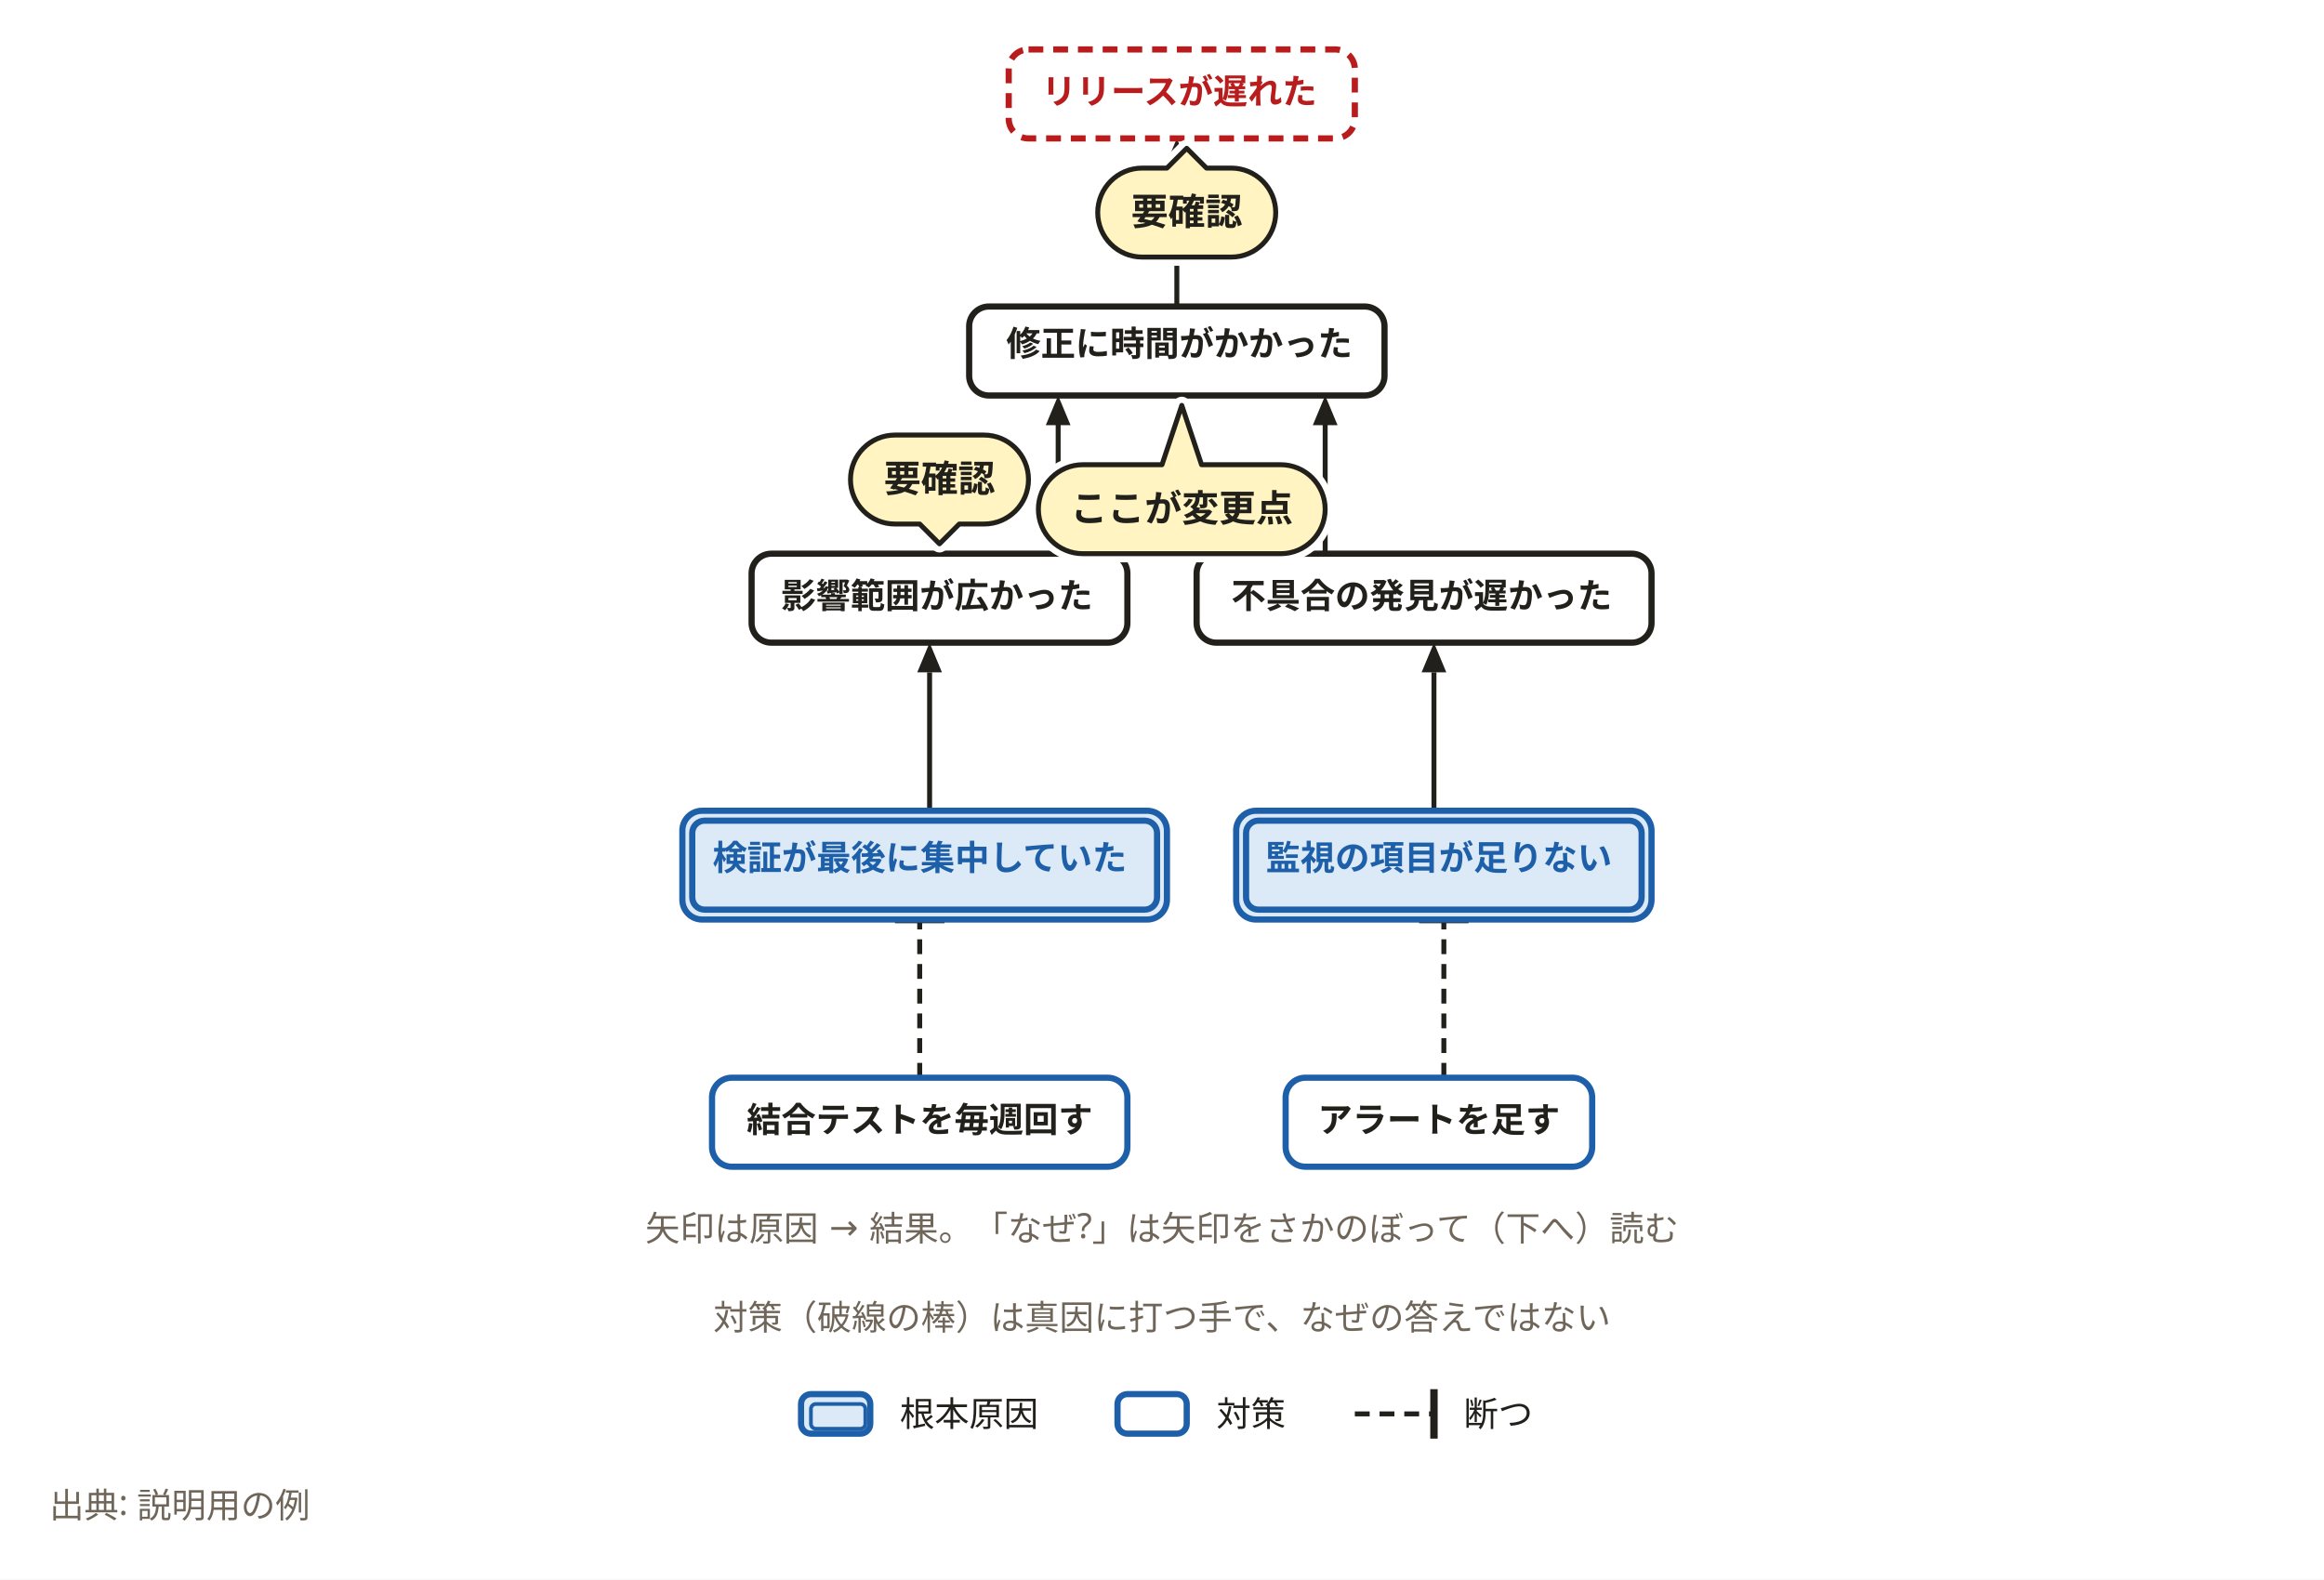
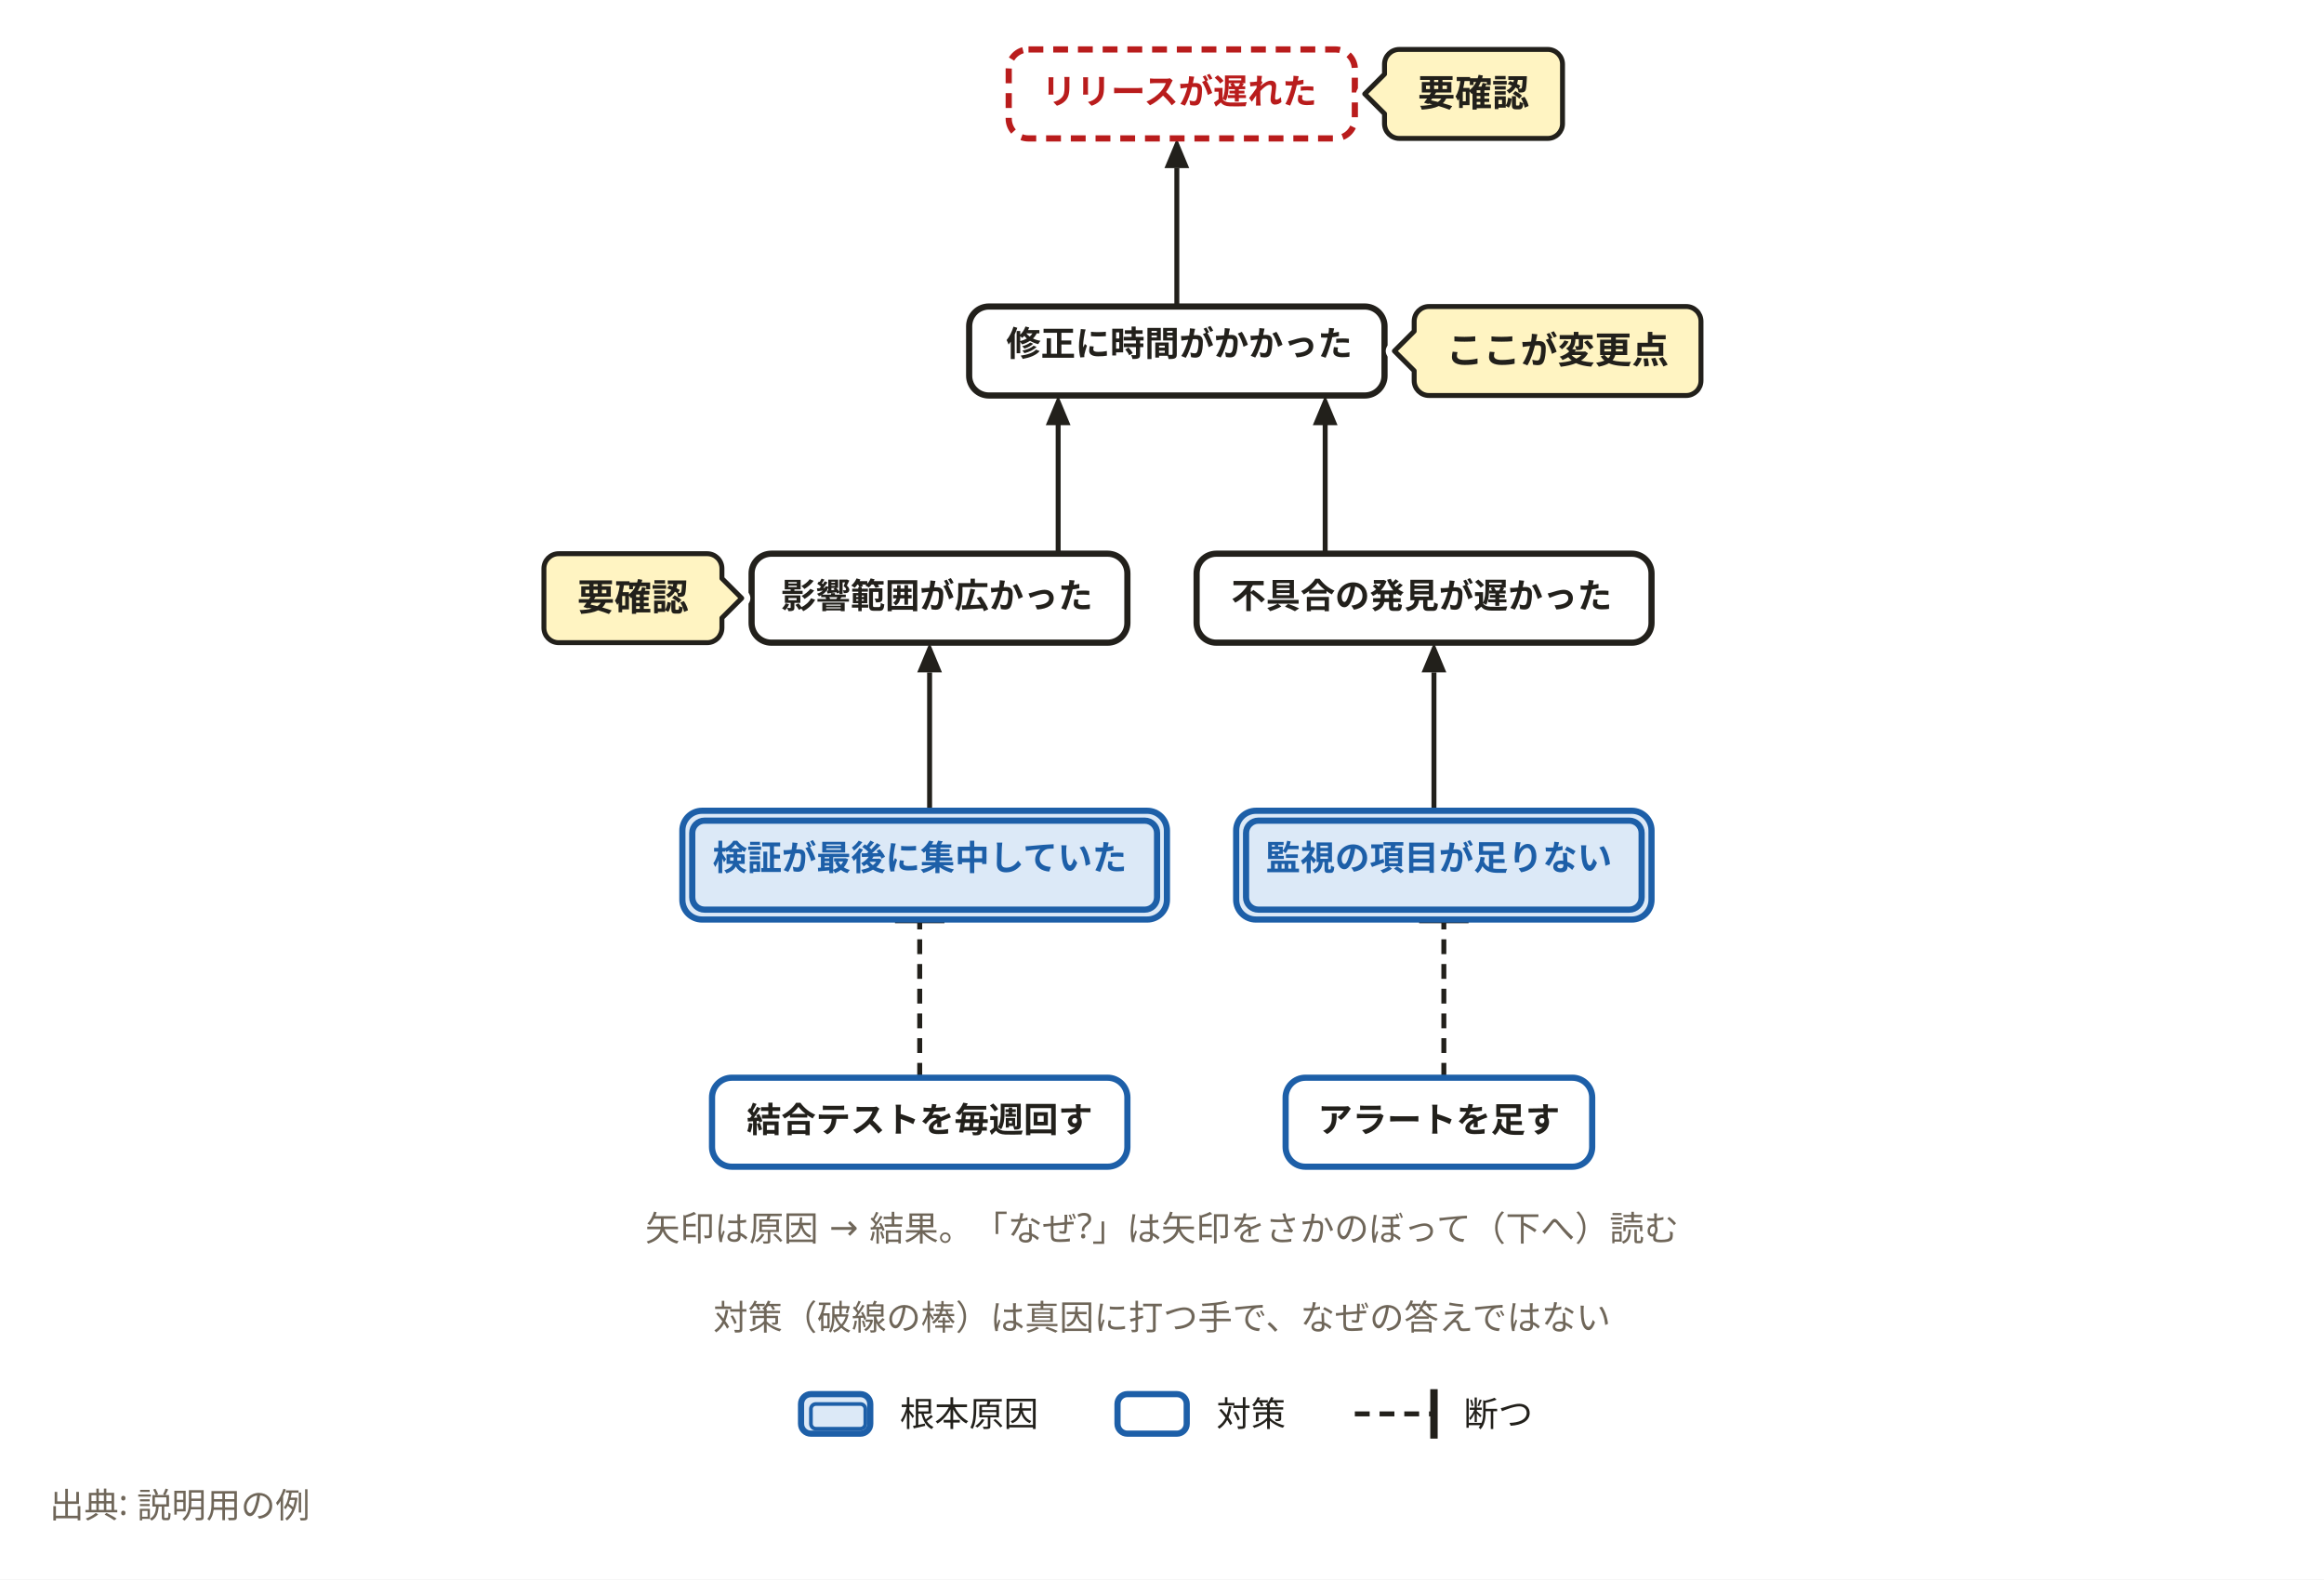
<svg xmlns="http://www.w3.org/2000/svg" width="940" height="639" viewBox="0 0 940 639" role="img" aria-labelledby="svg-title">
  <style>
    text { font-family: 'Hiragino Sans','Hiragino Kaku Gothic ProN','Yu Gothic','YuGothic',Meiryo,'Noto Sans JP',sans-serif; }
    .emoji { font-family: 'Noto Color Emoji','Segoe UI Emoji',sans-serif; }
  </style>
  <rect x="0" y="0" width="940" height="639" fill="#ffffff" />
  <path d="M476,124 L476,68" fill="none" stroke="#22201b" stroke-width="2" />
  <path d="M476,56 L481,68 L471,68 z" fill="#22201b" />
  <path d="M428,224 L428,168" fill="none" stroke="#22201b" stroke-width="2" />
  <path d="M428,160 L433,172 L423,172 z" fill="#22201b" />
  <path d="M376,328 L376,272" fill="none" stroke="#22201b" stroke-width="2" />
  <path d="M376,260 L381,272 L371,272 z" fill="#22201b" />
  <path d="M372,436 L372,372" fill="none" stroke="#22201b" stroke-width="2" stroke-dasharray="6,4" />
  <path d="M382,372 L362,372" fill="none" stroke="#22201b" stroke-width="3" />
  <path d="M536,224 L536,168" fill="none" stroke="#22201b" stroke-width="2" />
  <path d="M536,160 L541,172 L531,172 z" fill="#22201b" />
  <path d="M580,328 L580,272" fill="none" stroke="#22201b" stroke-width="2" />
  <path d="M580,260 L585,272 L575,272 z" fill="#22201b" />
  <path d="M584,436 L584,372" fill="none" stroke="#22201b" stroke-width="2" stroke-dasharray="6,4" />
  <path d="M594,372 L574,372" fill="none" stroke="#22201b" stroke-width="3" />
  <rect x="408" y="20" width="140" height="36" rx="8" fill="#ffffff" stroke="#b91c1c" stroke-width="2.5" stroke-dasharray="6,4" />
  <rect x="392" y="124" width="168" height="36" rx="8" fill="#ffffff" stroke="#22201b" stroke-width="2.5" />
  <rect x="304" y="224" width="152" height="36" rx="8" fill="#ffffff" stroke="#22201b" stroke-width="2.5" />
  <rect x="276" y="328" width="196" height="44" rx="8" fill="#dce9f7" stroke="#1d5fa8" stroke-width="2.5" />
  <rect x="280" y="332" width="188" height="36" rx="5" fill="#dce9f7" stroke="#1d5fa8" stroke-width="2.5" />
  <rect x="288" y="436" width="168" height="36" rx="8" fill="#ffffff" stroke="#1d5fa8" stroke-width="2.5" />
  <rect x="484" y="224" width="184" height="36" rx="8" fill="#ffffff" stroke="#22201b" stroke-width="2.5" />
  <rect x="500" y="328" width="168" height="44" rx="8" fill="#dce9f7" stroke="#1d5fa8" stroke-width="2.5" />
  <rect x="504" y="332" width="160" height="36" rx="5" fill="#dce9f7" stroke="#1d5fa8" stroke-width="2.5" />
  <rect x="520" y="436" width="124" height="36" rx="8" fill="#ffffff" stroke="#1d5fa8" stroke-width="2.5" />
  <text x="477" y="42" text-anchor="middle" font-size="14" font-weight="700" fill="#b91c1c">リリースが遅れた</text>
  <text x="477" y="144" text-anchor="middle" font-size="14" font-weight="700" fill="#22201b">修正に時間がかかった</text>
  <text x="379" y="246" text-anchor="middle" font-size="14" font-weight="700" fill="#22201b">影響範囲が広かった</text>
  <text x="372" y="352" text-anchor="middle" font-size="14" font-weight="700" fill="#1d5fa8">検証が最後に集中していた</text>
  <text x="372" y="458" text-anchor="middle" font-size="14" font-weight="700" fill="#22201b">結合テストを毎週回す</text>
  <text x="575" y="246" text-anchor="middle" font-size="14" font-weight="700" fill="#22201b">不具合の発見が遅かった</text>
  <text x="582" y="352" text-anchor="middle" font-size="14" font-weight="700" fill="#1d5fa8">監視の項目が足りない</text>
  <text x="582" y="458" text-anchor="middle" font-size="14" font-weight="700" fill="#22201b">アラートを足す</text>
  <text x="470" y="502" text-anchor="middle" font-size="14" font-weight="400" fill="#6f6659">矢印は原因 → 結果。「なぜ?」は矢印をさかのぼって（下へ）読む</text>
  <text x="470" y="538" text-anchor="middle" font-size="14" font-weight="400" fill="#6f6659">対策（破線の棒）は真因に打つ手で、なぜの答えではない</text>
  <rect x="324" y="564" width="28" height="16" rx="4" fill="#dce9f7" stroke="#1d5fa8" stroke-width="2.5" />
  <rect x="328" y="568" width="22" height="10" rx="2" fill="#dce9f7" stroke="#1d5fa8" stroke-width="1.5" />
  <text x="364" y="577" font-size="14" fill="#22201b">根本原因</text>
  <rect x="452" y="564" width="28" height="16" rx="4" fill="#ffffff" stroke="#1d5fa8" stroke-width="2.5" />
  <text x="492" y="577" font-size="14" fill="#22201b">対策</text>
  <path d="M548,572 L580,572" fill="none" stroke="#22201b" stroke-width="2" stroke-dasharray="6,4" />
  <path d="M580,582 L580,562" fill="none" stroke="#22201b" stroke-width="3" />
  <text x="592" y="577" font-size="14" fill="#22201b">断つ</text>
  <text x="20" y="614" font-size="14" font-weight="400" fill="#6f6659">出典: 説明用の例</text>
  <g id="overlay-layer">
    <g class="overlay">
-       <path d="M462 68L472 68L480 60L488 68H498A18 18 0 0 1 516 86V86A18 18 0 0 1 498 104H462A18 18 0 0 1 444 86V86A18 18 0 0 1 462 68Z" fill="none" stroke="#fff" stroke-width="7" stroke-linejoin="round" />
-       <path d="M462 68L472 68L480 60L488 68H498A18 18 0 0 1 516 86V86A18 18 0 0 1 498 104H462A18 18 0 0 1 444 86V86A18 18 0 0 1 462 68Z" fill="#fff4c2" stroke="#22201b" stroke-width="2" stroke-linejoin="round" />
-       <text x="480" y="91" text-anchor="middle" font-size="15" font-weight="700" fill="#22201b">要確認</text>
+       <path d="M566 20H626A6 6 0 0 1 632 26V50A6 6 0 0 1 626 56H566A6 6 0 0 1 560 50L560 46L552 38L560 30V26A6 6 0 0 1 566 20Z" fill="none" stroke="#fff" stroke-width="7" stroke-linejoin="round" />
+       <path d="M566 20H626A6 6 0 0 1 632 26V50A6 6 0 0 1 626 56H566A6 6 0 0 1 560 50L560 46L552 38L560 30V26A6 6 0 0 1 566 20Z" fill="#fff4c2" stroke="#22201b" stroke-width="2" stroke-linejoin="round" />
+       <text x="596" y="43" text-anchor="middle" font-size="15" font-weight="700" fill="#22201b">要確認</text>
    </g>
    <g class="overlay">
-       <path d="M438 188L470 188L478 164L486 188H518A18 18 0 0 1 536 206V206A18 18 0 0 1 518 224H438A18 18 0 0 1 420 206V206A18 18 0 0 1 438 188Z" fill="none" stroke="#fff" stroke-width="7" stroke-linejoin="round" />
-       <path d="M438 188L470 188L478 164L486 188H518A18 18 0 0 1 536 206V206A18 18 0 0 1 518 224H438A18 18 0 0 1 420 206V206A18 18 0 0 1 438 188Z" fill="#fff4c2" stroke="#22201b" stroke-width="2" stroke-linejoin="round" />
-       <text x="478" y="211" text-anchor="middle" font-size="15" font-weight="700" fill="#22201b">ここが変更点</text>
+       <path d="M578 124H682A6 6 0 0 1 688 130V154A6 6 0 0 1 682 160H578A6 6 0 0 1 572 154L572 150L564 142L572 134V130A6 6 0 0 1 578 124Z" fill="none" stroke="#fff" stroke-width="7" stroke-linejoin="round" />
+       <path d="M578 124H682A6 6 0 0 1 688 130V154A6 6 0 0 1 682 160H578A6 6 0 0 1 572 154L572 150L564 142L572 134V130A6 6 0 0 1 578 124Z" fill="#fff4c2" stroke="#22201b" stroke-width="2" stroke-linejoin="round" />
+       <text x="630" y="147" text-anchor="middle" font-size="15" font-weight="700" fill="#22201b">ここが変更点</text>
    </g>
    <g class="overlay">
-       <path d="M362 176H398A18 18 0 0 1 416 194V194A18 18 0 0 1 398 212L388 212L380 220L372 212H362A18 18 0 0 1 344 194V194A18 18 0 0 1 362 176Z" fill="none" stroke="#fff" stroke-width="7" stroke-linejoin="round" />
-       <path d="M362 176H398A18 18 0 0 1 416 194V194A18 18 0 0 1 398 212L388 212L380 220L372 212H362A18 18 0 0 1 344 194V194A18 18 0 0 1 362 176Z" fill="#fff4c2" stroke="#22201b" stroke-width="2" stroke-linejoin="round" />
-       <text x="380" y="199" text-anchor="middle" font-size="15" font-weight="700" fill="#22201b">要確認</text>
+       <path d="M226 224H286A6 6 0 0 1 292 230L292 234L300 242L292 250V254A6 6 0 0 1 286 260H226A6 6 0 0 1 220 254V230A6 6 0 0 1 226 224Z" fill="none" stroke="#fff" stroke-width="7" stroke-linejoin="round" />
+       <path d="M226 224H286A6 6 0 0 1 292 230L292 234L300 242L292 250V254A6 6 0 0 1 286 260H226A6 6 0 0 1 220 254V230A6 6 0 0 1 226 224Z" fill="#fff4c2" stroke="#22201b" stroke-width="2" stroke-linejoin="round" />
+       <text x="256" y="247" text-anchor="middle" font-size="15" font-weight="700" fill="#22201b">要確認</text>
    </g>
  </g>
</svg>
